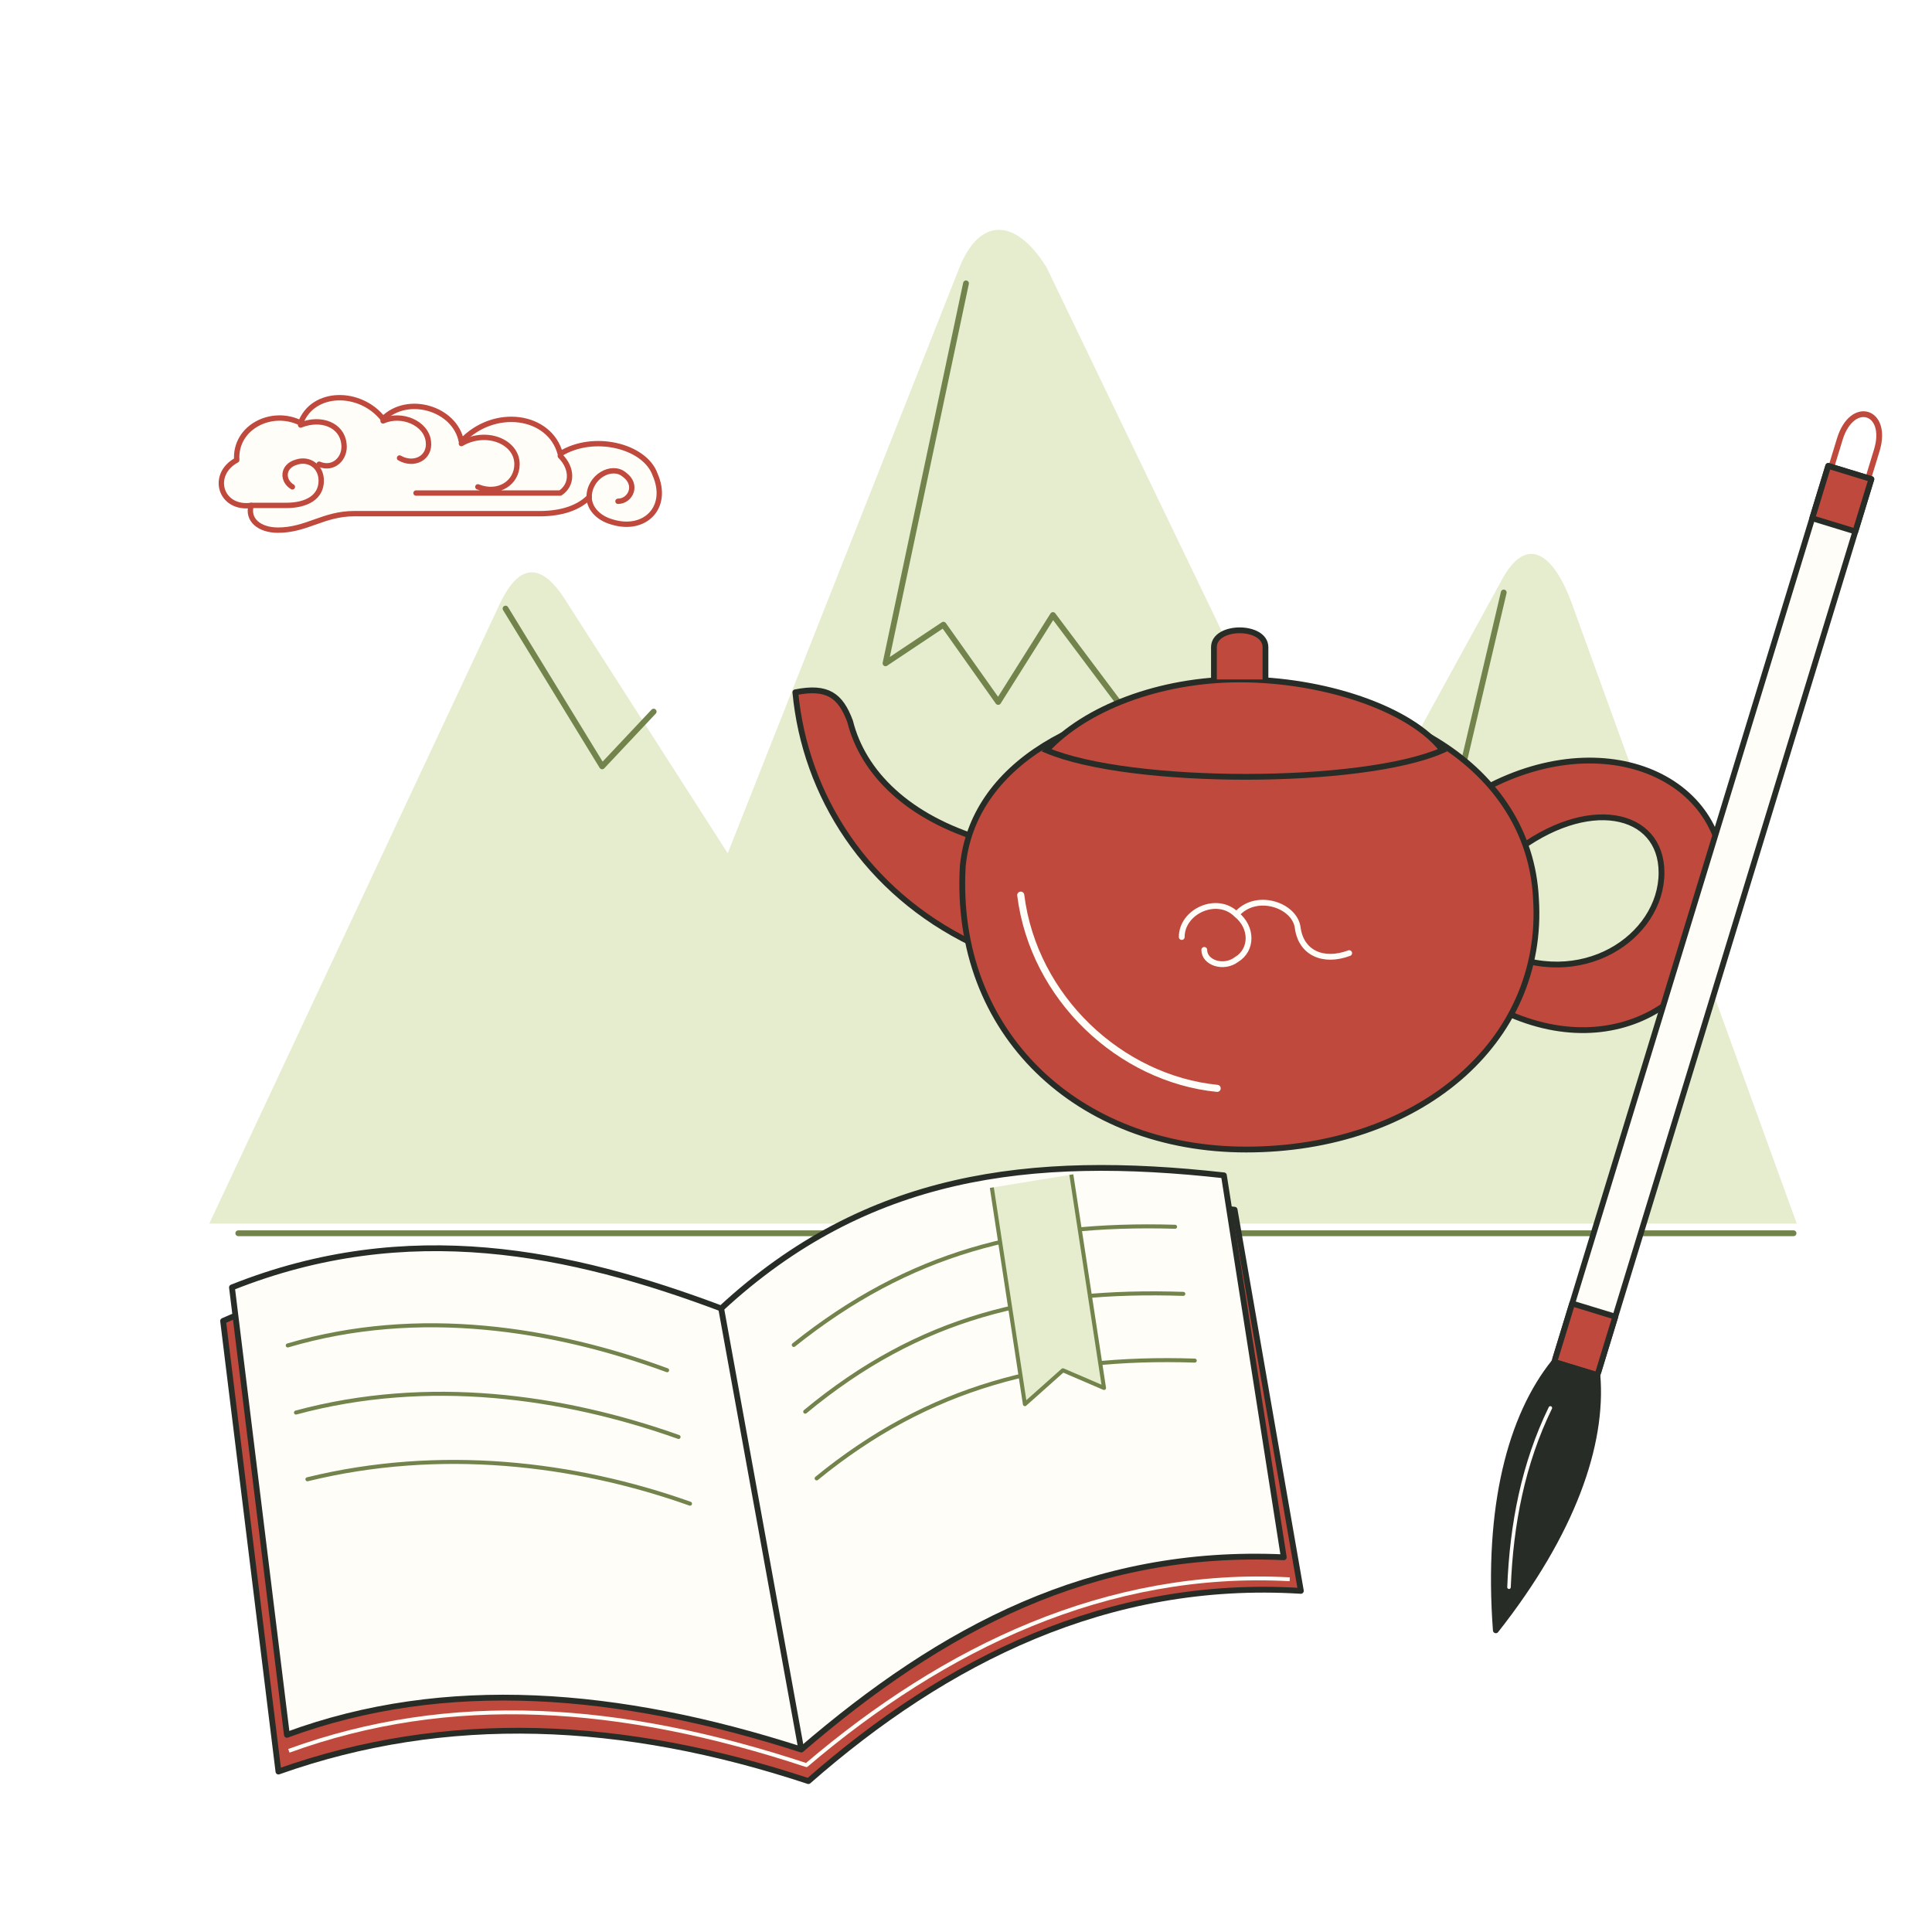
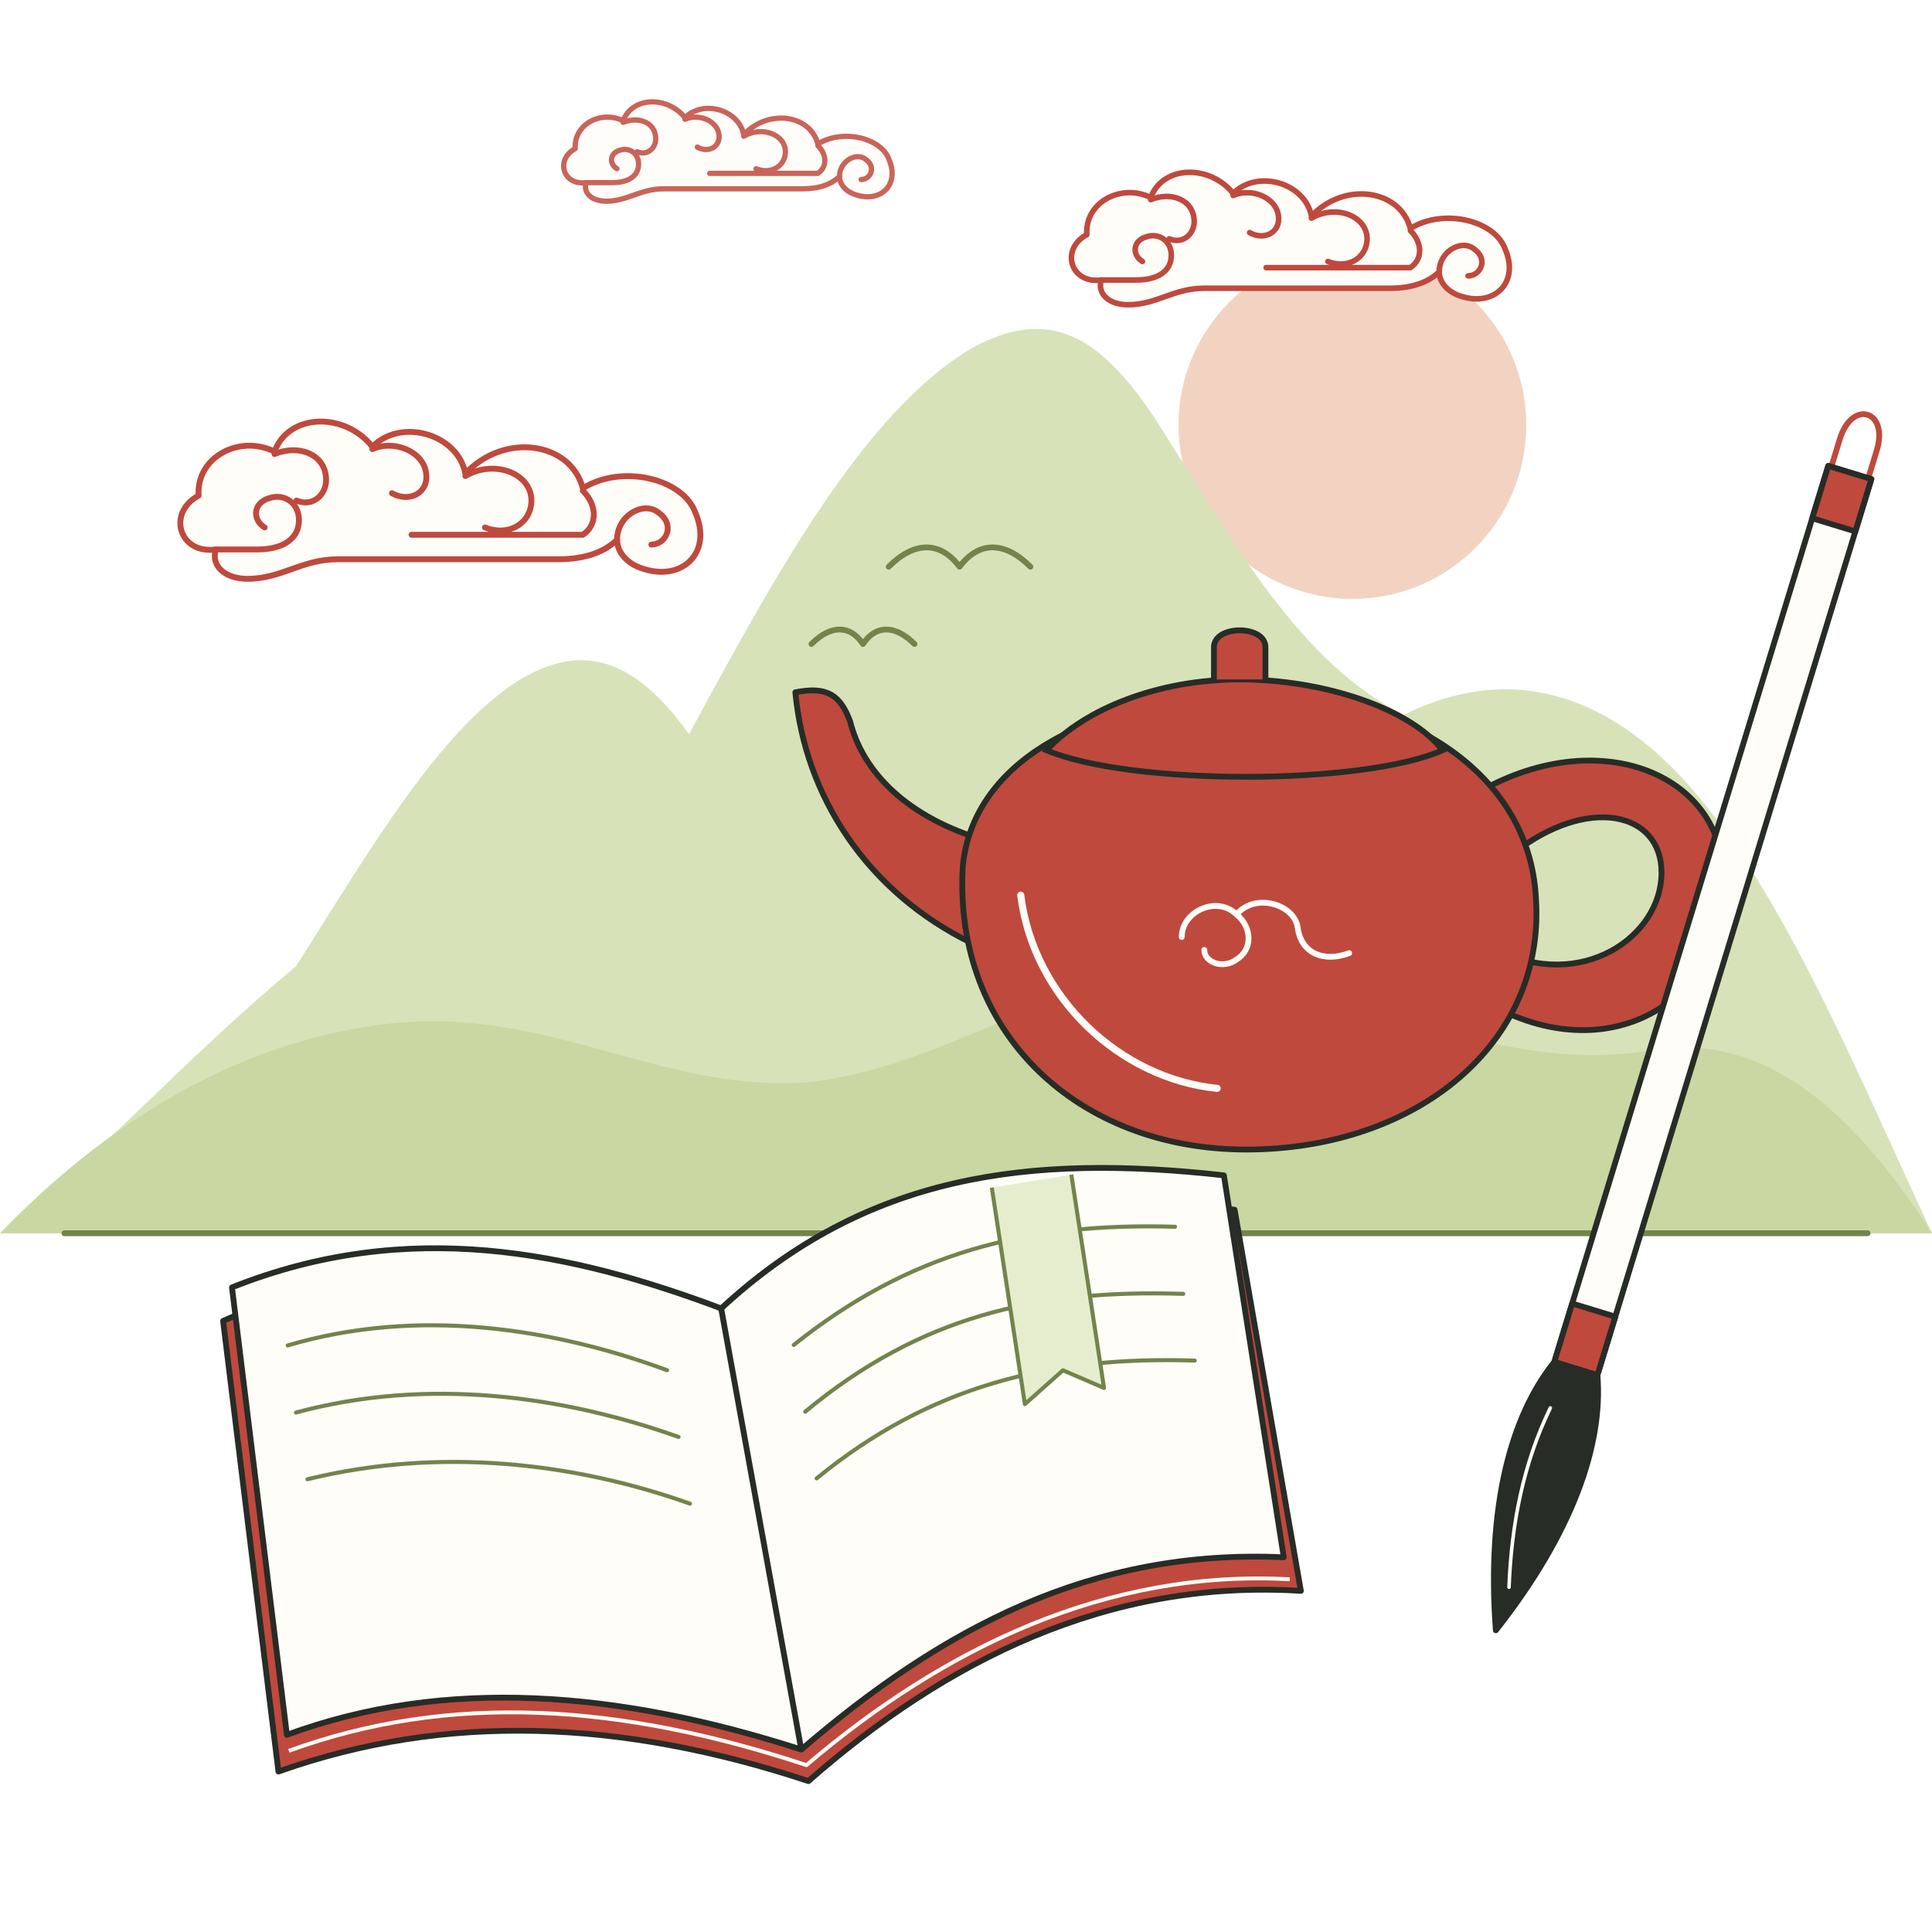
<svg xmlns="http://www.w3.org/2000/svg" width="600" height="600" viewBox="0 0 600 600" fill="none">
-   <path d="M65 380L155 188C161 175 168 174 176 187L226 265L298 83C304 68 315 67 325 83L416 272L467 179C474 167 482 171 488 187L558 380Z" fill="#e6edcf" />
-   <path d="M157 189L187 238L203 221M300 88L275 206L293 194L310 218L327 191L351 223M467 184L447 269" stroke="#73834c" stroke-width="1.8" stroke-linecap="round" stroke-linejoin="round" />
-   <path d="M74 383H557" stroke="#73834c" stroke-width="1.8" stroke-linecap="round" />
-   <g transform="translate(62 116) scale(.64)" stroke="#bf493d" stroke-width="2.6" stroke-linecap="round" stroke-linejoin="round">
+   <circle cx="420" cy="132" r="54" fill="#f2d3c2" />
+   <path d="M0 383C28 362 56 330 92 300C116 262 136 228 160 212C182 198 198 206 214 228C240 180 268 128 302 108C326 95 342 104 360 132C384 170 404 206 436 222C468 206 500 214 528 248C556 282 578 336 600 383Z" fill="#d8e2b9" />
+   <path d="M0 383C30 352 70 324 120 318C170 312 206 340 252 336C300 330 330 298 382 304C432 310 466 334 514 326C552 320 580 352 600 383Z" fill="#c9d7a2" />
+   <path d="M20 383H580" stroke="#73834c" stroke-width="1.8" stroke-linecap="round" />
+   <g transform="translate(48 122) scale(.76)" stroke="#bf493d" stroke-width="2.4" stroke-linecap="round" stroke-linejoin="round">
    <path d="M25 64C10 66 5 49 18 42C17 26 35 17 49 24C55 8 78 8 89 22C101 10 124 17 127 33C143 16 170 20 175 39C191 29 216 35 221 49C228 65 216 77 200 72C193 70 189 65 189 60C184 65 176 68 165 68H75C60 68 52 76 38 76C29 76 23 71 25 64Z" fill="#fffdf8" />
    <path d="M25 64H42C52 64 59 60 59 52C59 45 53 41 47 43C40 45 40 52 45 55M49 25C59 21 69 25 70 34C71 41 65 47 58 44M89 23C98 19 110 24 111 33C112 41 104 45 97 41M127 34C139 27 154 33 154 44C154 53 145 59 135 55M175 40C181 46 181 54 175 58H105M189 60C189 50 200 44 206 49C213 54 209 62 203 62" />
  </g>
+   <g transform="translate(326 46) scale(.64)" stroke="#bf493d" stroke-width="2.7" stroke-linecap="round" stroke-linejoin="round">
+     <path d="M25 64C10 66 5 49 18 42C17 26 35 17 49 24C55 8 78 8 89 22C101 10 124 17 127 33C143 16 170 20 175 39C191 29 216 35 221 49C228 65 216 77 200 72C193 70 189 65 189 60C184 65 176 68 165 68H75C60 68 52 76 38 76C29 76 23 71 25 64Z" fill="#fffdf8" />
+     <path d="M25 64H42C52 64 59 60 59 52C59 45 53 41 47 43C40 45 40 52 45 55M49 25C59 21 69 25 70 34C71 41 65 47 58 44M89 23C98 19 110 24 111 33C112 41 104 45 97 41M127 34C139 27 154 33 154 44C154 53 145 59 135 55M175 40C181 46 181 54 175 58H105M189 60C189 50 200 44 206 49C213 54 209 62 203 62" />
+   </g>
+   <g transform="translate(170 26) scale(.48)" stroke="#bf493d" stroke-width="3.4" stroke-linecap="round" stroke-linejoin="round" opacity=".85">
+     <path d="M25 64C10 66 5 49 18 42C17 26 35 17 49 24C55 8 78 8 89 22C101 10 124 17 127 33C143 16 170 20 175 39C191 29 216 35 221 49C228 65 216 77 200 72C193 70 189 65 189 60C184 65 176 68 165 68H75C60 68 52 76 38 76C29 76 23 71 25 64Z" fill="#fffdf8" />
+     <path d="M25 64H42C52 64 59 60 59 52C59 45 53 41 47 43C40 45 40 52 45 55M49 25C59 21 69 25 70 34C71 41 65 47 58 44M89 23C98 19 110 24 111 33C112 41 104 45 97 41M127 34C139 27 154 33 154 44C154 53 145 59 135 55M175 40C181 46 181 54 175 58H105M189 60C189 50 200 44 206 49C213 54 209 62 203 62" />
+   </g>
+   <path d="M276 176C284 168 292 168 298 176C304 168 312 168 320 176M252 200C258 194 264 194 268 200C272 194 278 194 284 200" stroke="#73834c" stroke-width="1.8" stroke-linecap="round" stroke-linejoin="round" />
  <path d="M450 252C489 223 532 237 535 269C539 306 506 331 469 315L465 295C491 308 516 291 516 271C516 252 493 247 470 265Z" fill="#bf493d" stroke="#272c27" stroke-width="1.8" stroke-linejoin="round" />
  <path d="M306 261C282 254 268 240 264 224C261 216 257 213 247 215C250 247 269 277 302 293Z" fill="#bf493d" stroke="#272c27" stroke-width="1.8" stroke-linejoin="round" />
  <path d="M299 269C302 238 335 218 383 216C432 213 475 238 477 279C480 324 440 357 387 357C335 357 296 321 299 269Z" fill="#bf493d" stroke="#272c27" stroke-width="1.8" />
  <path d="M325 233C337 220 360 211 385 211C411 211 438 220 448 233C423 244 351 244 325 233Z" fill="#bf493d" stroke="#272c27" stroke-width="1.8" />
  <path d="M377 211V201C377 194 393 194 393 201V211" fill="#bf493d" stroke="#272c27" stroke-width="1.8" stroke-linecap="round" />
  <path d="M317 278C321 310 348 335 378 338" stroke="#fffdf8" stroke-width="2.2" stroke-linecap="round" />
  <path d="M367 291C367 283 378 278 384 284C389 288 389 295 384 298C380 301 374 299 374 295M384 284C390 277 402 281 403 288C404 296 411 299 419 296" stroke="#fffdf8" stroke-width="1.8" stroke-linecap="round" />
  <g transform="rotate(-7 238 455)" stroke-linejoin="round">
    <path d="M76 390C135 372 185 391 232 415C278 379 328 378 392 394L398 514C339 503 286 522 239 554C184 528 130 519 76 531Z" fill="#bf493d" stroke="#272c27" stroke-width="1.8" />
    <path d="M80 380C137 365 186 382 230 405C280 369 331 369 390 383L394 503C335 493 286 512 238 544C184 519 131 508 80 520Z" fill="#fffdf8" stroke="#272c27" stroke-width="1.8" />
    <path d="M230 405L238 544" stroke="#272c27" stroke-width="1.8" />
    <path d="M95 400C137 393 178 405 211 422M95 421C137 415 178 426 212 443M96 442C138 437 179 447 213 464M251 419C290 395 327 390 373 397M252 440C291 415 328 411 373 418M253 461C291 437 329 432 374 439" stroke="#73834c" stroke-width="1.25" stroke-linecap="round" />
    <path d="M318 378L320 446L333 437L345 444L343 377" fill="#e6edcf" stroke="#73834c" stroke-width="1.25" />
    <path d="M80 525C132 513 184 523 239 549C286 518 339 500 395 510" stroke="#fffdf8" stroke-width="1.2" />
  </g>
  <g transform="rotate(17 516 338)" stroke="#272c27" stroke-width="1.8" stroke-linejoin="round">
    <path d="M510 140V129C510 116 522 116 522 129V140" stroke="#bf493d" fill="none" />
    <path d="M509 138H523V428H509Z" fill="#fffdf8" />
    <path d="M509 138H523V155H509ZM509 410H523V429H509Z" fill="#bf493d" />
    <path d="M509 429C501 449 502 478 516 514C530 478 531 449 523 429Z" fill="#272c27" />
    <path d="M512 443C509 462 511 481 516 500" stroke="#fffdf8" stroke-width="1.1" stroke-linecap="round" />
  </g>
</svg>
